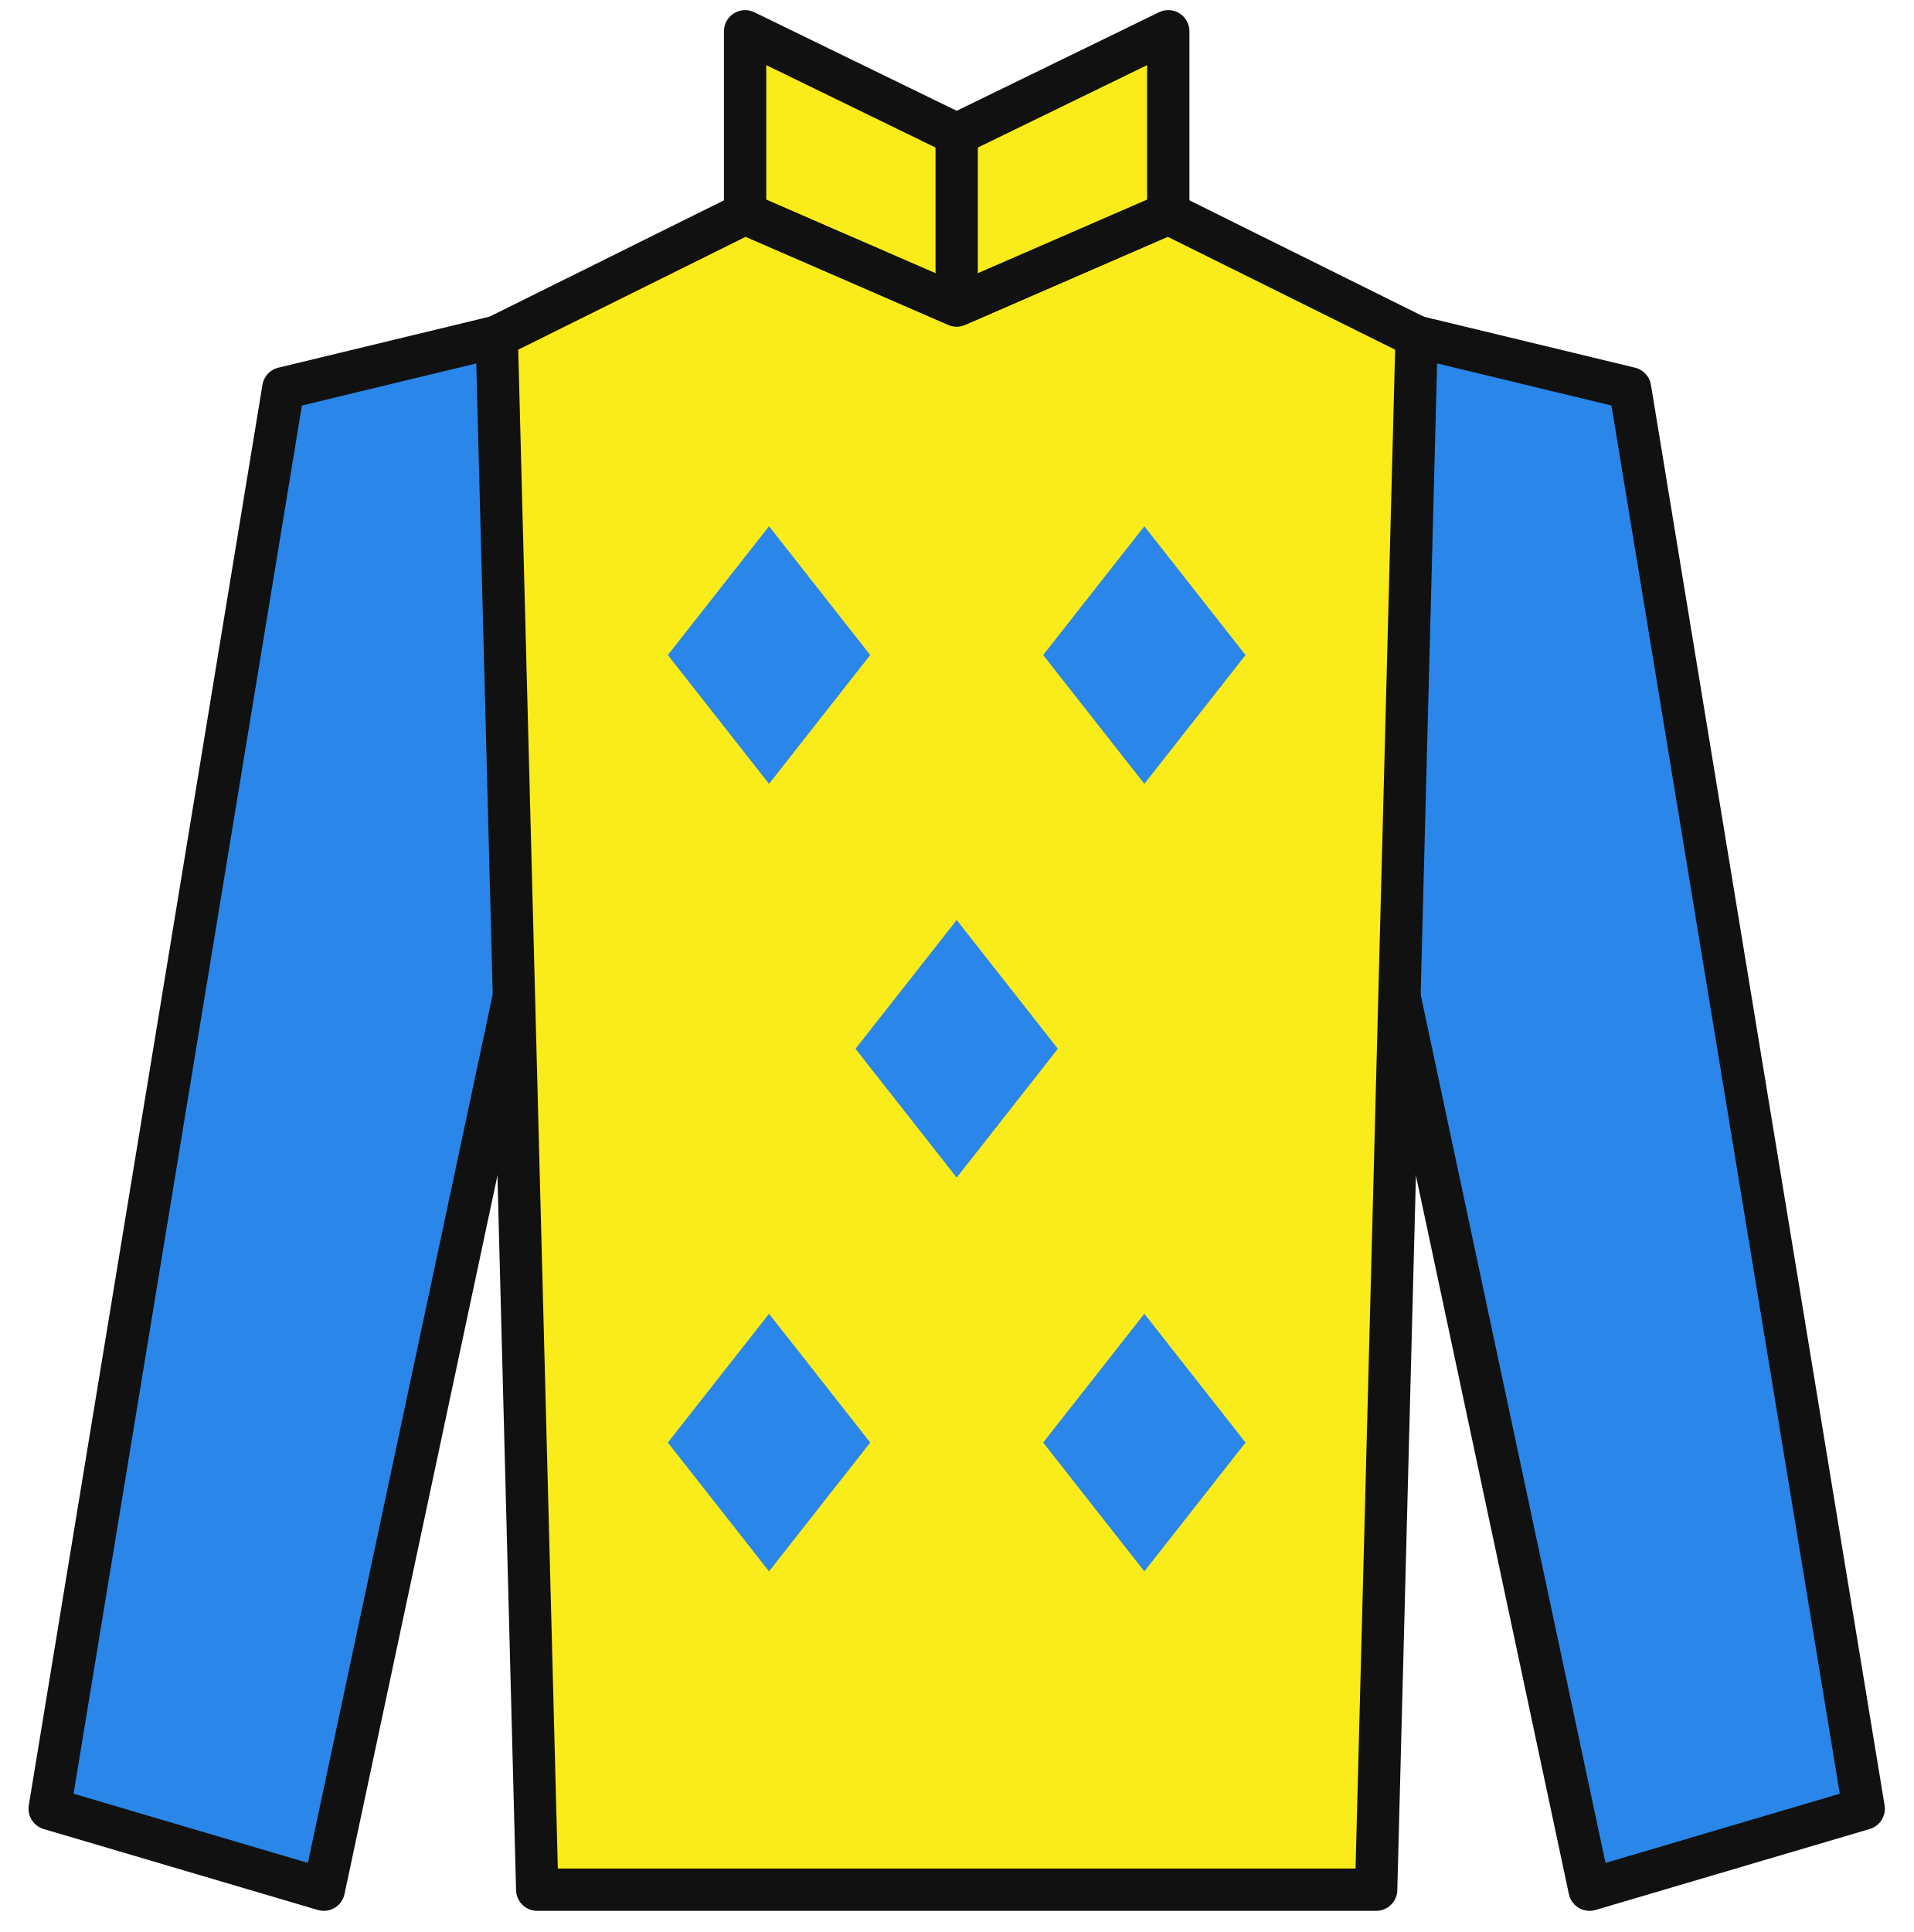
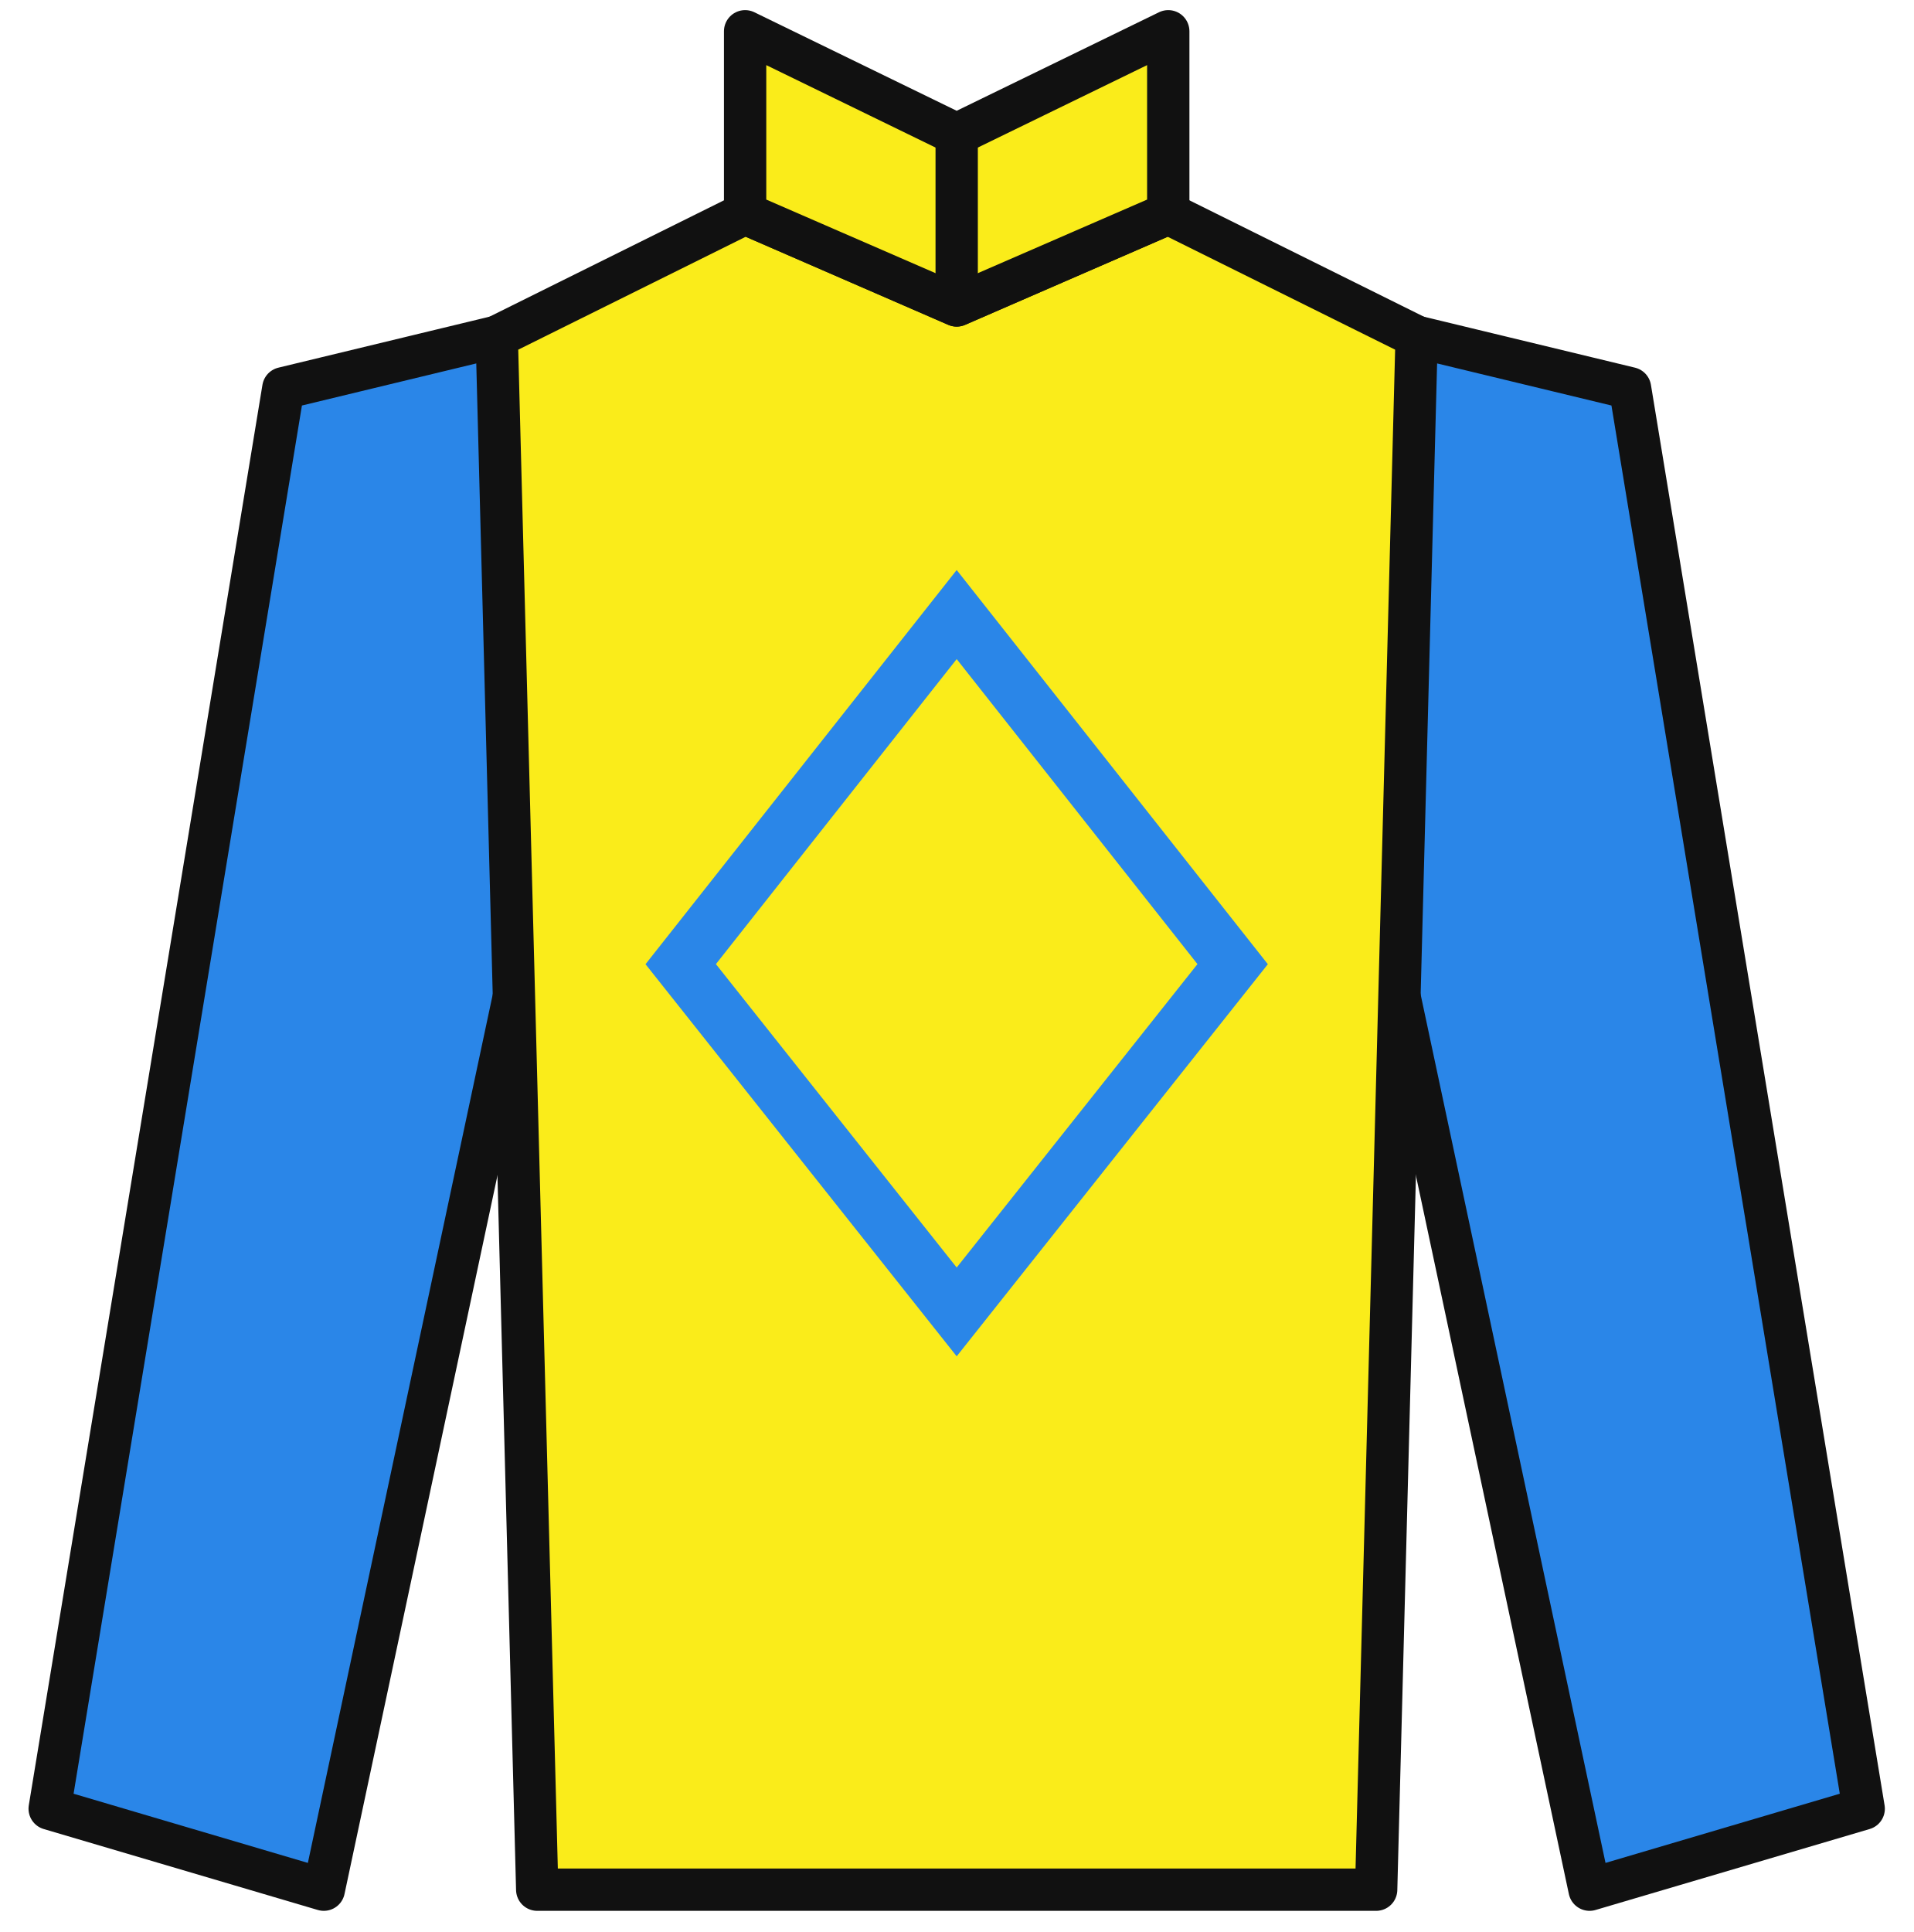
<svg xmlns="http://www.w3.org/2000/svg" class="trikot" viewBox="-1.5 -0.5 104 105" aria-hidden="true">
-   <clipPath id="d1786705al">
+   <clipPath id="fix59al">
    <path d="M25.5,17.8 L13.9,20.6 L1.2,97.8 L16.1,102.2 L27,51 Z" />
  </clipPath>
-   <g clip-path="url(#d1786705al)">
+   <g clip-path="url(#fix59al)">
    <rect x="0" y="17" width="28" height="86.5" fill="#2A86E8" />
  </g>
  <path d="M25.5,17.8 L13.9,20.6 L1.2,97.8 L16.1,102.2 L27,51 Z" fill="none" stroke="#111111" stroke-width="2.3" stroke-linejoin="round" />
-   <clipPath id="d1786705ar">
+   <clipPath id="fix59ar">
    <path d="M75.5,17.8 L87.1,20.6 L99.8,97.8 L84.9,102.2 L74,51 Z" />
  </clipPath>
-   <g clip-path="url(#d1786705ar)">
+   <g clip-path="url(#fix59ar)">
    <rect x="73" y="17" width="28" height="86.5" fill="#2A86E8" />
  </g>
  <path d="M75.5,17.8 L87.1,20.6 L99.8,97.8 L84.9,102.2 L74,51 Z" fill="none" stroke="#111111" stroke-width="2.3" stroke-linejoin="round" />
-   <clipPath id="d1786705k">
+   <clipPath id="fix59k">
    <path d="M25.5,17.8 L39,11.1 L50.5,16.1 L62,11.1 L75.5,17.8 L73.3,102.2 L27.7,102.2 Z" />
  </clipPath>
-   <g clip-path="url(#d1786705k)">
+   <g clip-path="url(#fix59k)">
    <rect x="25" y="10" width="51" height="93" fill="#FAEC1A" />
-     <polygon points="40.3,28.1 45.8,35.1 40.3,42.1 34.8,35.1" fill="#2A86E8" />
-     <polygon points="60.7,28.1 66.2,35.1 60.7,42.1 55.2,35.1" fill="#2A86E8" />
-     <polygon points="50.5,49.5 56.0,56.5 50.5,63.5 45.0,56.5" fill="#2A86E8" />
-     <polygon points="40.3,70.9 45.8,77.9 40.3,84.9 34.8,77.9" fill="#2A86E8" />
-     <polygon points="60.7,70.9 66.2,77.9 60.7,84.9 55.2,77.9" fill="#2A86E8" />
+     <polygon points="50.5,32.9 65.5,51.9 50.5,70.8 35.5,51.9" fill="none" stroke="#2A86E8" stroke-width="3" />
  </g>
  <path d="M25.5,17.8 L39,11.1 L50.5,16.1 L62,11.1 L75.5,17.8 L73.3,102.2 L27.7,102.2 Z" fill="none" stroke="#111111" stroke-width="2.3" stroke-linejoin="round" />
  <path d="M39,1.2 L50.5,6.8 L62,1.2 L62,11.1 L50.5,16.1 L39,11.1 Z" fill="#FAEC1A" stroke="#111111" stroke-width="2.3" stroke-linejoin="round" />
  <path d="M50.5,6.8 L50.5,16.1" fill="none" stroke="#111111" stroke-width="2.3" />
</svg>
